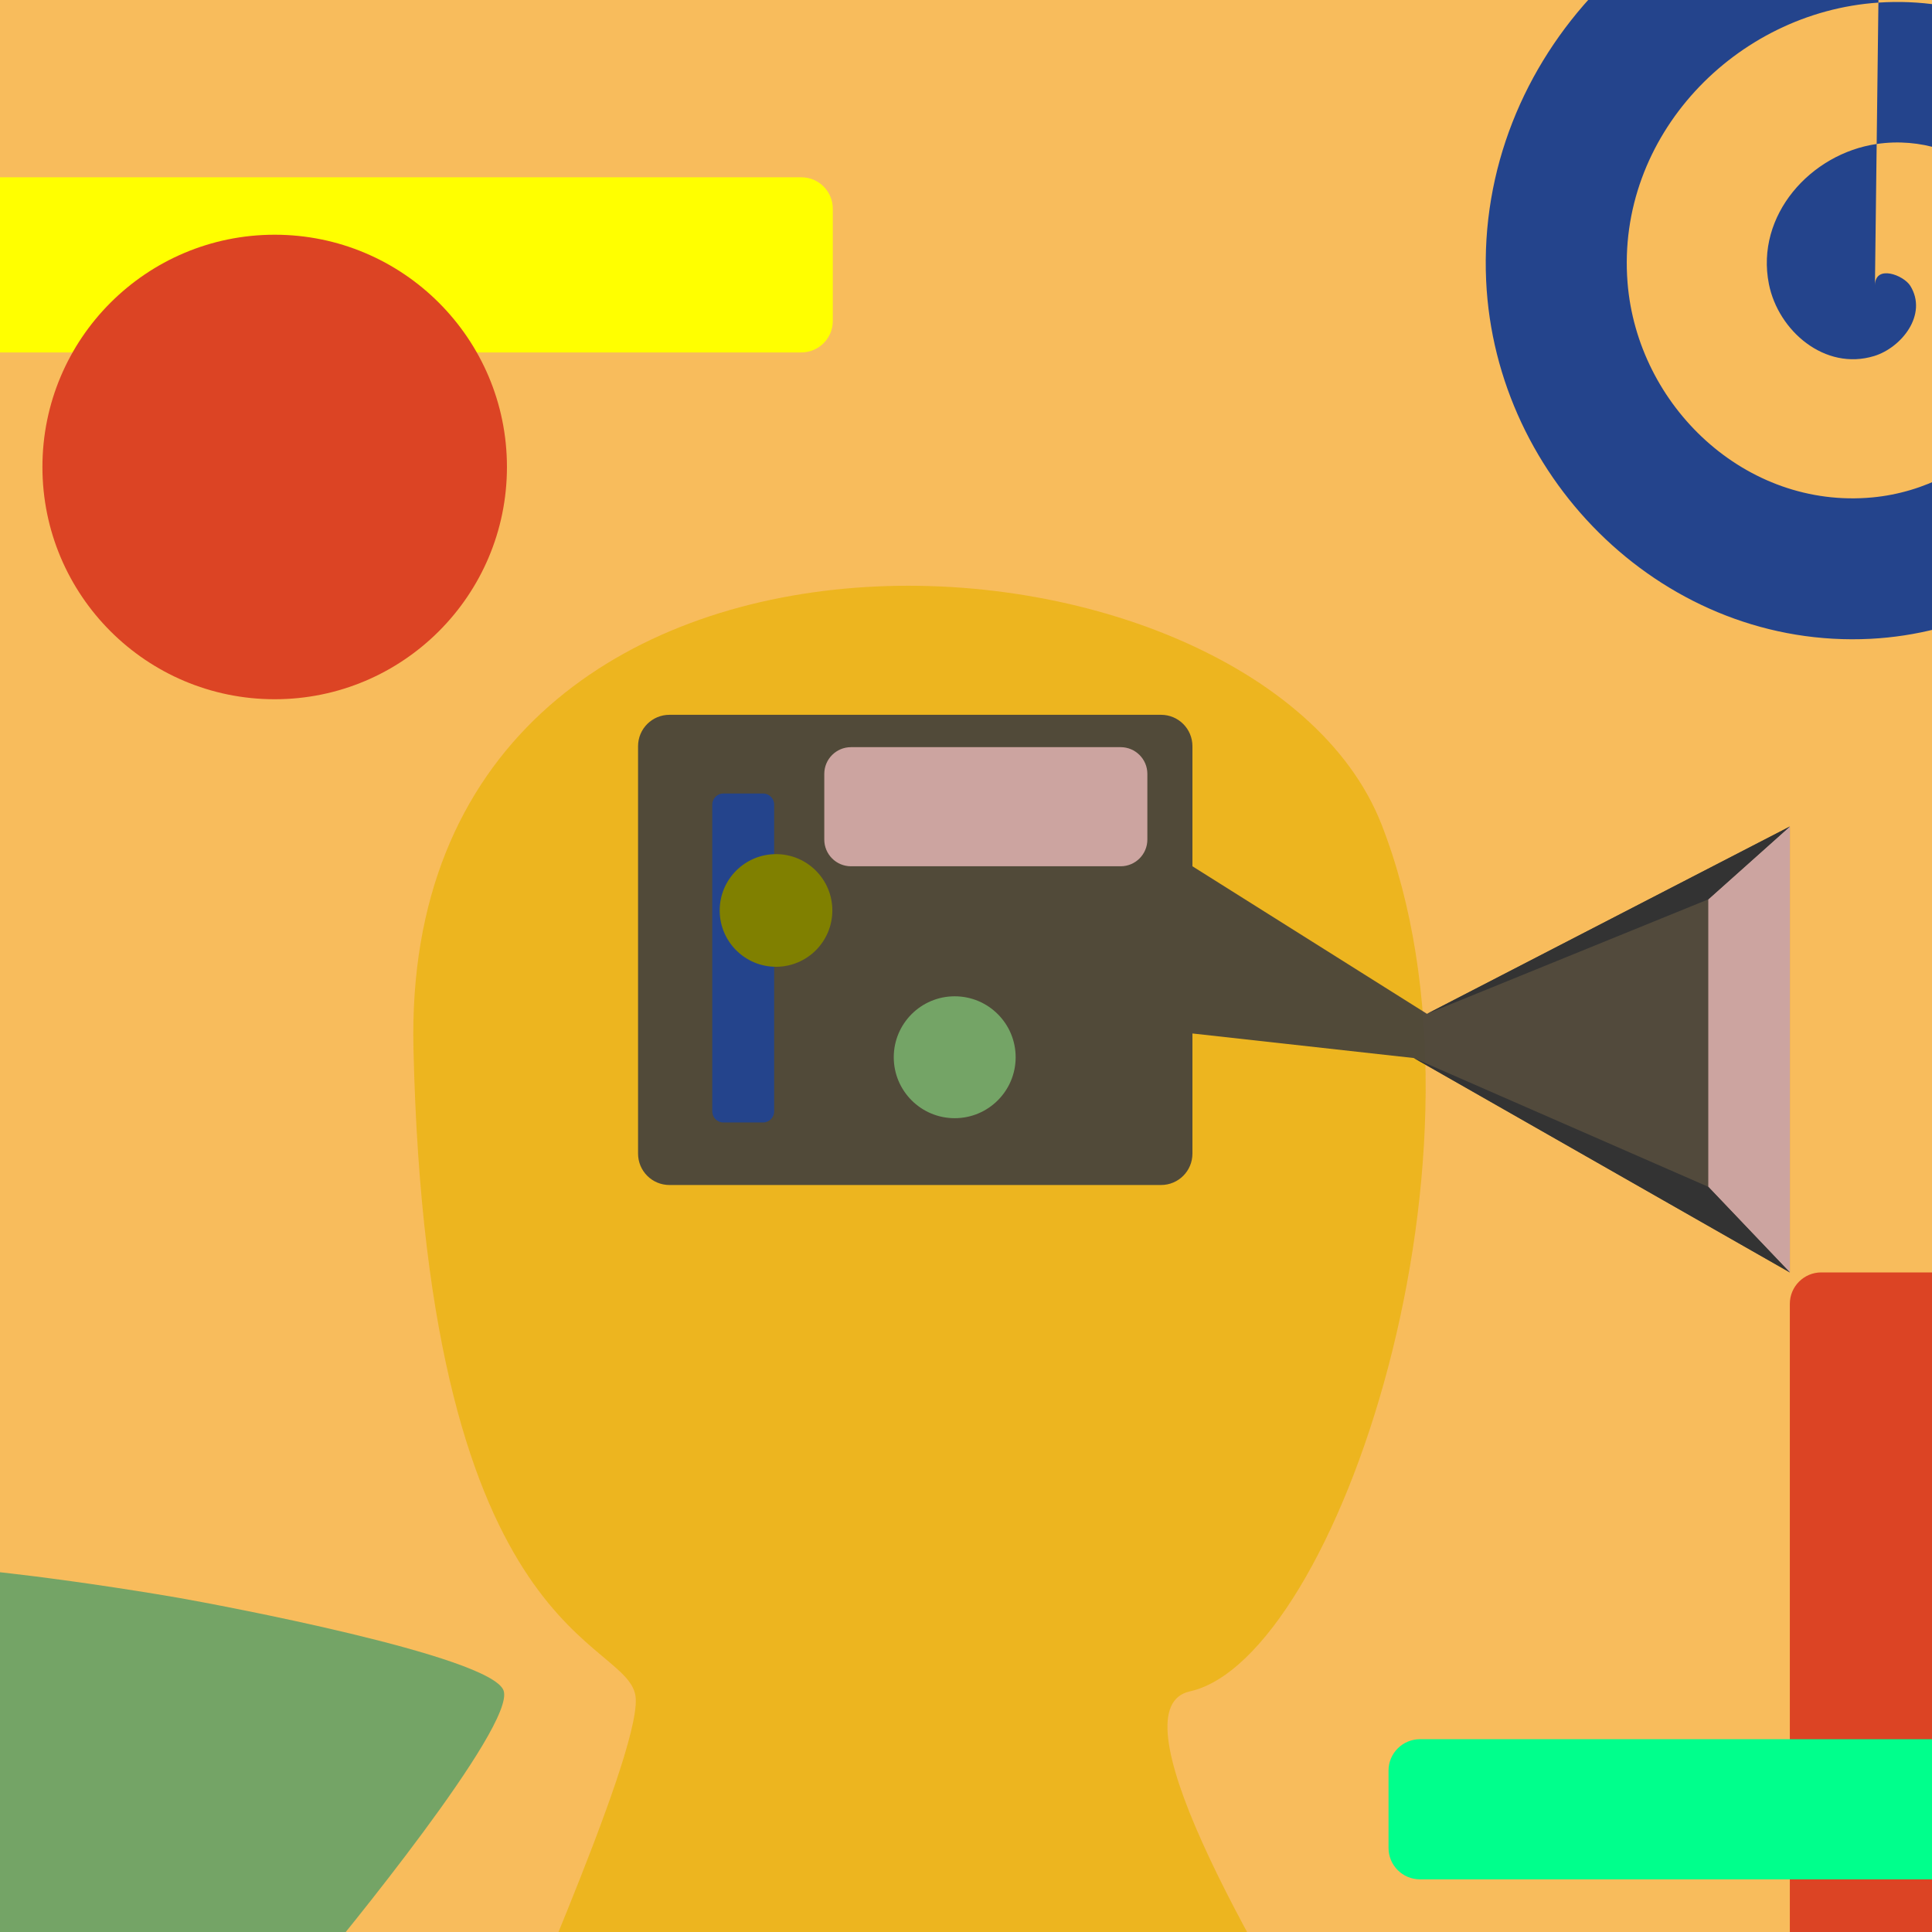
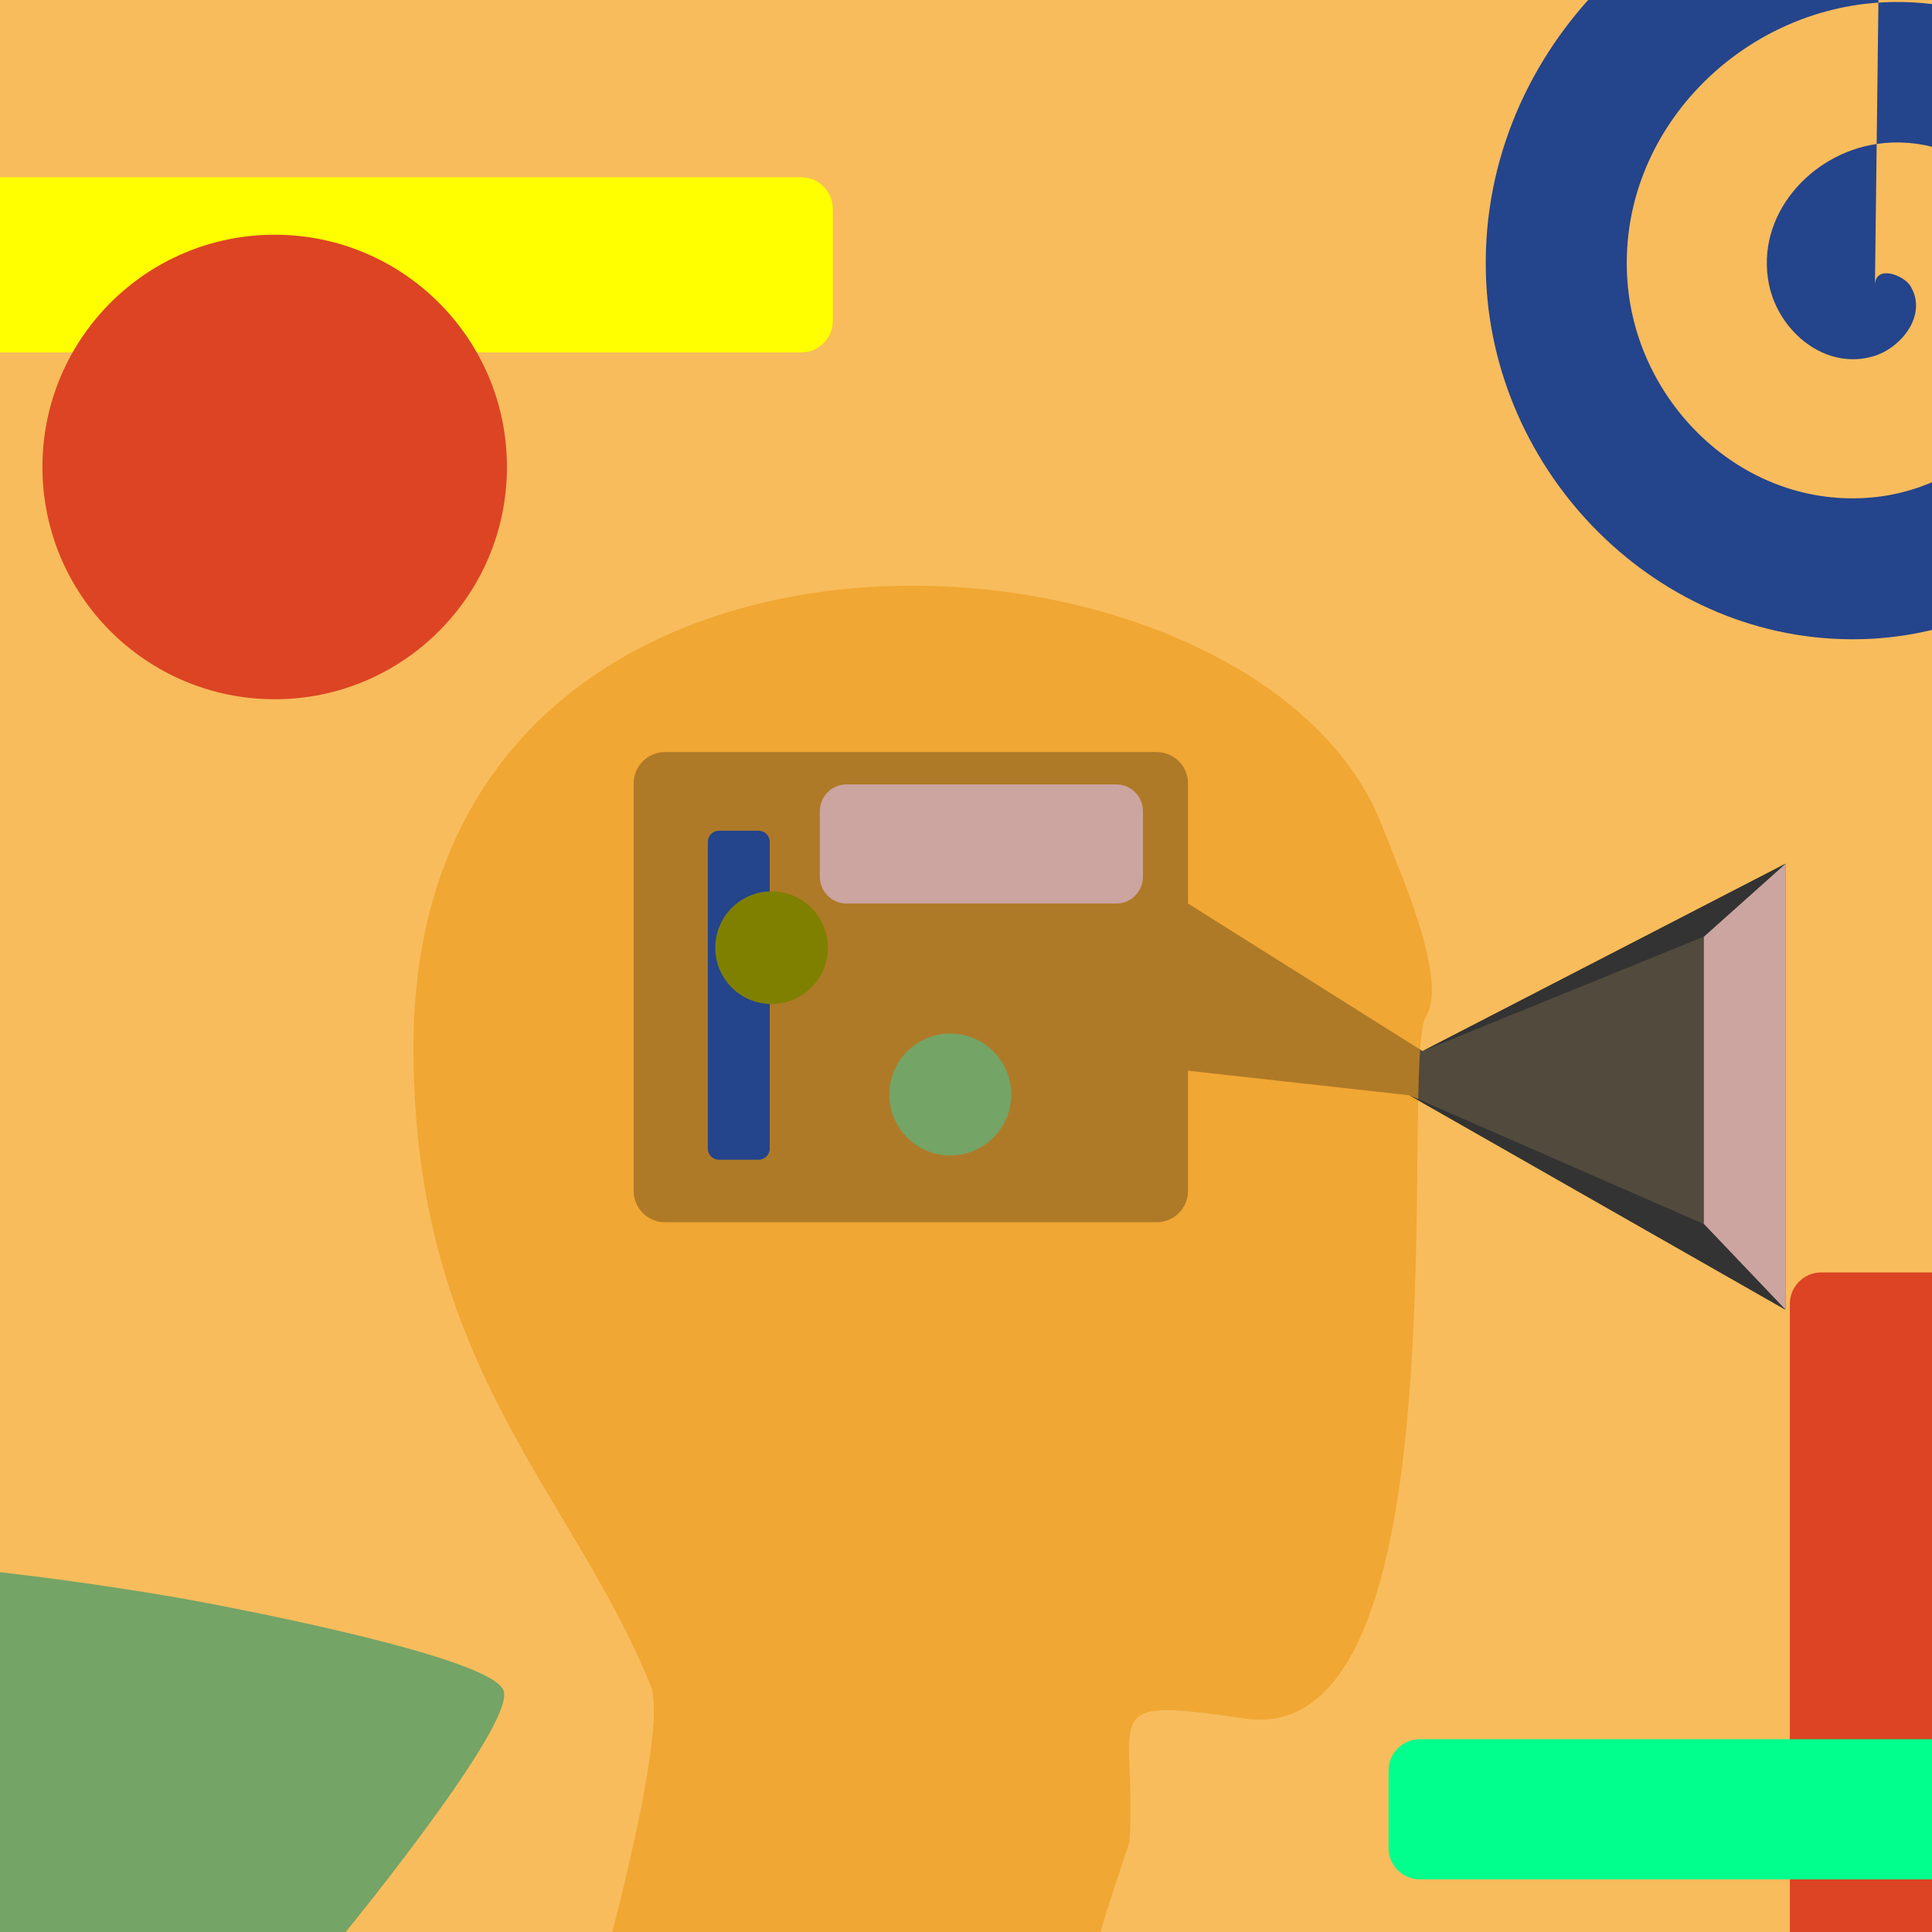
<svg xmlns="http://www.w3.org/2000/svg" width="800" height="800" viewBox="0 0 211.667 211.667" version="1.1" id="svg8">
  <defs id="defs2" />
  <g id="layer1">
-     <rect style="opacity:1;fill:#f8bc5c;fill-opacity:1;stroke:none;stroke-width:0.265;stroke-linecap:round;stroke-linejoin:round;stroke-opacity:0.446" id="rect872" width="253.129" height="233.544" x="-3.575" y="-2.632" ry="3.445" />
+     <rect style="opacity:1;fill:#f8bc5c;fill-opacity:1;stroke:none;stroke-width:0.265;stroke-linecap:round;stroke-linejoin:round;stroke-opacity:0.446" id="rect872" width="253.129" height="233.544" x="-8.054" y="-7.664" ry="3.445" />
    <path style="opacity:1;fill:#74a466;fill-opacity:1;stroke:none;stroke-width:0.265;stroke-linecap:round;stroke-linejoin:round;stroke-opacity:0.446" id="path852" d="M 96.4,61.095 C 92.403,61.847 72.188,38.772 69.537,35.687 66.887,32.602 47.126,9.136 48.473,5.299 49.82,1.461 79.911,-4.509 83.908,-5.261 c 3.997,-0.752 34.199,-6.133 36.849,-3.048 2.65,3.085 -7.226,32.13 -8.572,35.968 -1.347,3.838 -11.788,32.684 -15.785,33.436 z" transform="rotate(-99.34837,128.4606,140.651)" />
    <path style="fill:#24448c;fill-rule:evenodd;stroke:none;stroke-width:0.265;fill-opacity:1" id="path854" d="m 189.073,28.643 c 2.117,0.973 -0.267,3.334 -1.617,3.519 -3.659,0.502 -5.806,-3.627 -5.421,-6.753 0.688,-5.59 6.785,-8.473 11.888,-7.323 7.49,1.687 11.198,9.977 9.226,17.024 -2.628,9.393 -13.18,13.945 -22.16,11.128 C 169.69,42.692 164.285,29.849 167.96,18.942 172.41,5.733 187.56,-0.529 200.391,4.01 c 15.121,5.348 22.241,22.814 16.834,37.567 -6.242,17.033 -26.029,25.014 -42.703,18.737 -18.947,-7.133 -27.789,-29.244 -20.639,-47.839 8.022,-20.861 32.46,-30.566 52.975,-22.541 22.775,8.909 33.343,35.676 24.443,58.11" transform="rotate(-113.971,198.0956,24.64402)" />
    <rect style="opacity:1;fill:#ffff00;fill-opacity:1;stroke:none;stroke-width:0.265;stroke-linecap:round;stroke-linejoin:round;stroke-opacity:0.446" id="rect850" width="101.996" height="19.188" x="-10.756" y="19.423" ry="3.445" />
-     <path style="fill:#ecb418;stroke:none;stroke-width:0.265px;stroke-linecap:butt;stroke-linejoin:miter;stroke-opacity:1;fill-opacity:1;opacity:0.891" d="m 54.041,229.426 c 0.418,-2.671 15.987,-36.509 15.61,-43.335 -0.378,-6.826 -22.858,-5.14 -24.354,-71.242 -1.497,-66.101 92.172,-60.01 106.061,-24.527 13.889,35.483 -4.951,91.438 -21,94.984 -16.049,3.546 51.913,96.018 51.913,96.018 z" id="path833" />
-     <path id="rect835" style="opacity:0.95;fill:#49443b;fill-opacity:1;stroke:none;stroke-width:1;stroke-linecap:round;stroke-linejoin:round;stroke-opacity:0.446" d="M 277.227 295.984 C 270.014 295.984 264.207 301.791 264.207 309.004 L 264.207 477.668 C 264.207 484.881 270.014 490.688 277.227 490.688 L 480.742 490.688 C 487.955 490.688 493.762 484.881 493.762 477.668 L 493.762 427.939 L 585.42 438.109 L 741.137 526.883 L 741.137 342.248 L 590.885 419.809 L 493.762 358.709 L 493.762 309.004 C 493.762 301.791 487.955 295.984 480.742 295.984 L 277.227 295.984 z " transform="scale(0.2645833)" />
-     <path style="fill:#cca4a0;stroke:none;stroke-width:0.265px;stroke-linecap:butt;stroke-linejoin:miter;stroke-opacity:1;fill-opacity:1" d="m 196.092,90.553 -8.935,7.98 v 31.493 l 8.935,9.379 z" id="path842" />
+     <path id="rect835" style="opacity:0.95;fill:#49443b;fill-opacity:1;stroke:none;stroke-width:0.265;stroke-linecap:round;stroke-linejoin:round;stroke-opacity:0.446" d="m 72.865,82.393 c -1.908,-2e-6 -3.445,1.536 -3.445,3.445 v 44.626 c 0,1.908 1.536,3.445 3.445,3.445 h 53.847 c 1.908,0 3.445,-1.536 3.445,-3.445 v -13.157 l 24.251,2.691 41.2,23.488 V 94.633 L 155.854,115.155 130.157,98.989 V 85.838 c 0,-1.908 -1.536,-3.445 -3.445,-3.445 z" />
+     <path style="opacity:0.608;fill:#ec9918;fill-opacity:1;stroke:none;stroke-width:0.265px;stroke-linecap:butt;stroke-linejoin:miter;stroke-opacity:1" d="m 61.812,231.463 c 0.418,-2.671 12.025,-40.508 9.451,-46.841 -8.697,-21.397 -25.925,-34.89 -25.967,-69.771 -0.079,-66.118 92.172,-60.01 106.061,-24.527 2.211,5.648 7.297,17.105 4.885,20.995 -3.079,4.966 4.755,80.594 -19.912,76.952 -16.603,-2.451 -11.744,-0.561 -12.58,13.496 -5.113,15.547 -7.709,19.898 5.672,31.101 z" id="path833" />
    <circle style="opacity:1;fill:#dc4424;fill-opacity:1;stroke:none;stroke-width:0.265;stroke-linecap:round;stroke-linejoin:round;stroke-opacity:0.446" id="path848" cx="30.094" cy="51.162" r="25.446" />
    <rect style="opacity:1;fill:#dc4424;fill-opacity:1;stroke:none;stroke-width:0.265;stroke-linecap:round;stroke-linejoin:round;stroke-opacity:0.446" id="rect858" width="57.081" height="126.585" x="196.092" y="139.404" ry="3.445" />
    <rect style="opacity:1;fill:#00ff8c;fill-opacity:1;stroke:none;stroke-width:0.265;stroke-linecap:round;stroke-linejoin:round;stroke-opacity:0.446" id="rect856" width="150.887" height="15.354" x="152.124" y="190.545" ry="3.445" />
-     <rect style="opacity:1;fill:#24448c;fill-opacity:1;stroke:none;stroke-width:0.265;stroke-linecap:round;stroke-linejoin:round;stroke-opacity:0.446" id="rect862" width="36.044" height="6.781" x="-122.978" y="78.034" ry="1.217" transform="rotate(-90)" />
-     <circle style="opacity:1;fill:#808000;fill-opacity:1;stroke:none;stroke-width:0.265;stroke-linecap:round;stroke-linejoin:round;stroke-opacity:0.446" id="circle860" cx="85.019" cy="99.748" r="6.171" />
-     <rect style="opacity:1;fill:#cca4a0;fill-opacity:1;stroke:none;stroke-width:0.265;stroke-linecap:round;stroke-linejoin:round;stroke-opacity:0.446" id="rect864" width="35.396" height="13.05" x="90.307" y="81.858" ry="2.928" />
-     <circle style="opacity:1;fill:#74a466;fill-opacity:1;stroke:none;stroke-width:0.265;stroke-linecap:round;stroke-linejoin:round;stroke-opacity:0.446" id="path866" cx="104.596" cy="115.83" r="6.677" />
-     <path style="fill:#333333;stroke:none;stroke-width:0.265px;stroke-linecap:butt;stroke-linejoin:miter;stroke-opacity:1" d="m 156.338,111.074 30.819,-12.542 8.935,-7.98 z" id="path868" />
-     <path style="fill:#333333;stroke:none;stroke-width:0.265px;stroke-linecap:butt;stroke-linejoin:miter;stroke-opacity:1" d="m 154.892,115.916 41.2,23.488 -8.935,-9.379 z" id="path870" />
+     <path style="fill:#cca4a0;fill-opacity:1;stroke:none;stroke-width:0.265px;stroke-linecap:butt;stroke-linejoin:miter;stroke-opacity:1" d="m 195.608,94.633 -8.935,7.98 v 31.493 l 8.935,9.379 z" id="path842" />
+     <rect style="fill:#24448c;fill-opacity:1;stroke:none;stroke-width:0.265;stroke-linecap:round;stroke-linejoin:round;stroke-opacity:0.446" id="rect862" width="36.044" height="6.781" x="-127.058" y="77.55" ry="1.217" transform="rotate(-90)" />
+     <circle style="fill:#808000;fill-opacity:1;stroke:none;stroke-width:0.265;stroke-linecap:round;stroke-linejoin:round;stroke-opacity:0.446" id="circle860" cx="84.535" cy="103.829" r="6.171" />
+     <rect style="fill:#cca4a0;fill-opacity:1;stroke:none;stroke-width:0.265;stroke-linecap:round;stroke-linejoin:round;stroke-opacity:0.446" id="rect864" width="35.396" height="13.05" x="89.823" y="85.938" ry="2.928" />
+     <circle style="fill:#74a466;fill-opacity:1;stroke:none;stroke-width:0.265;stroke-linecap:round;stroke-linejoin:round;stroke-opacity:0.446" id="path866" cx="104.112" cy="119.911" r="6.677" />
+     <path style="fill:#333333;stroke:none;stroke-width:0.265px;stroke-linecap:butt;stroke-linejoin:miter;stroke-opacity:1" d="m 155.854,115.155 30.819,-12.542 8.935,-7.98 z" id="path868" />
+     <path style="fill:#333333;stroke:none;stroke-width:0.265px;stroke-linecap:butt;stroke-linejoin:miter;stroke-opacity:1" d="m 154.408,119.997 41.2,23.488 -8.935,-9.379 z" id="path870" />
  </g>
</svg>
